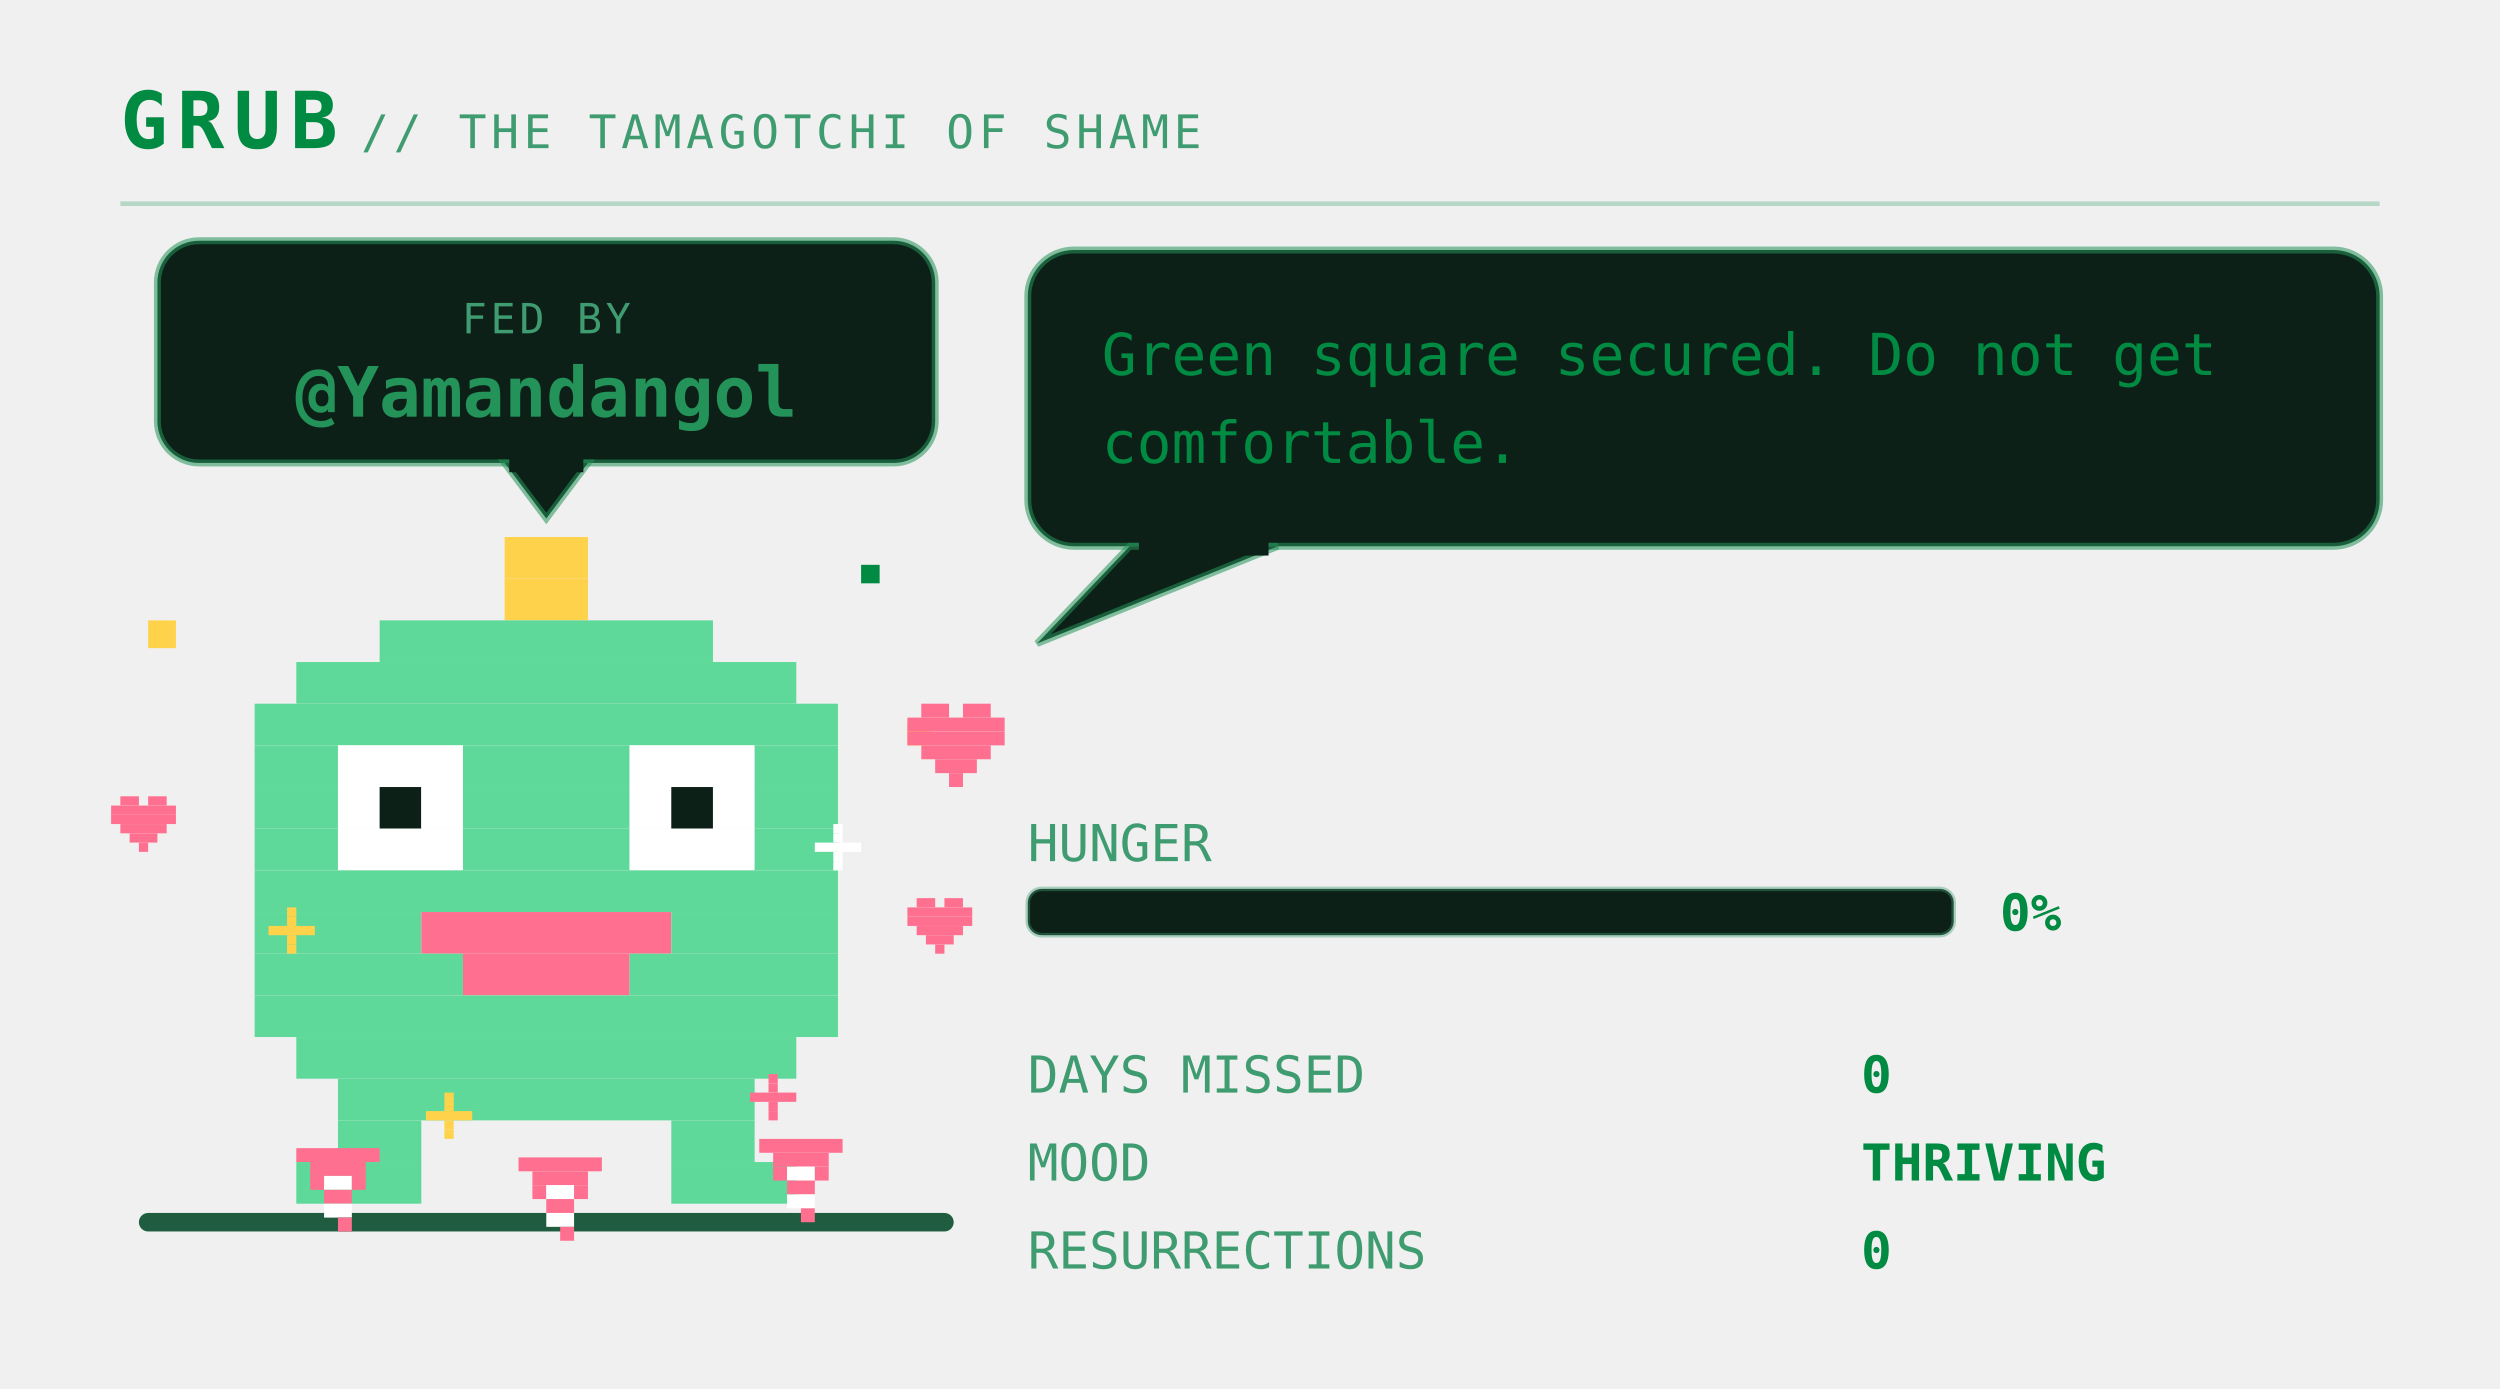
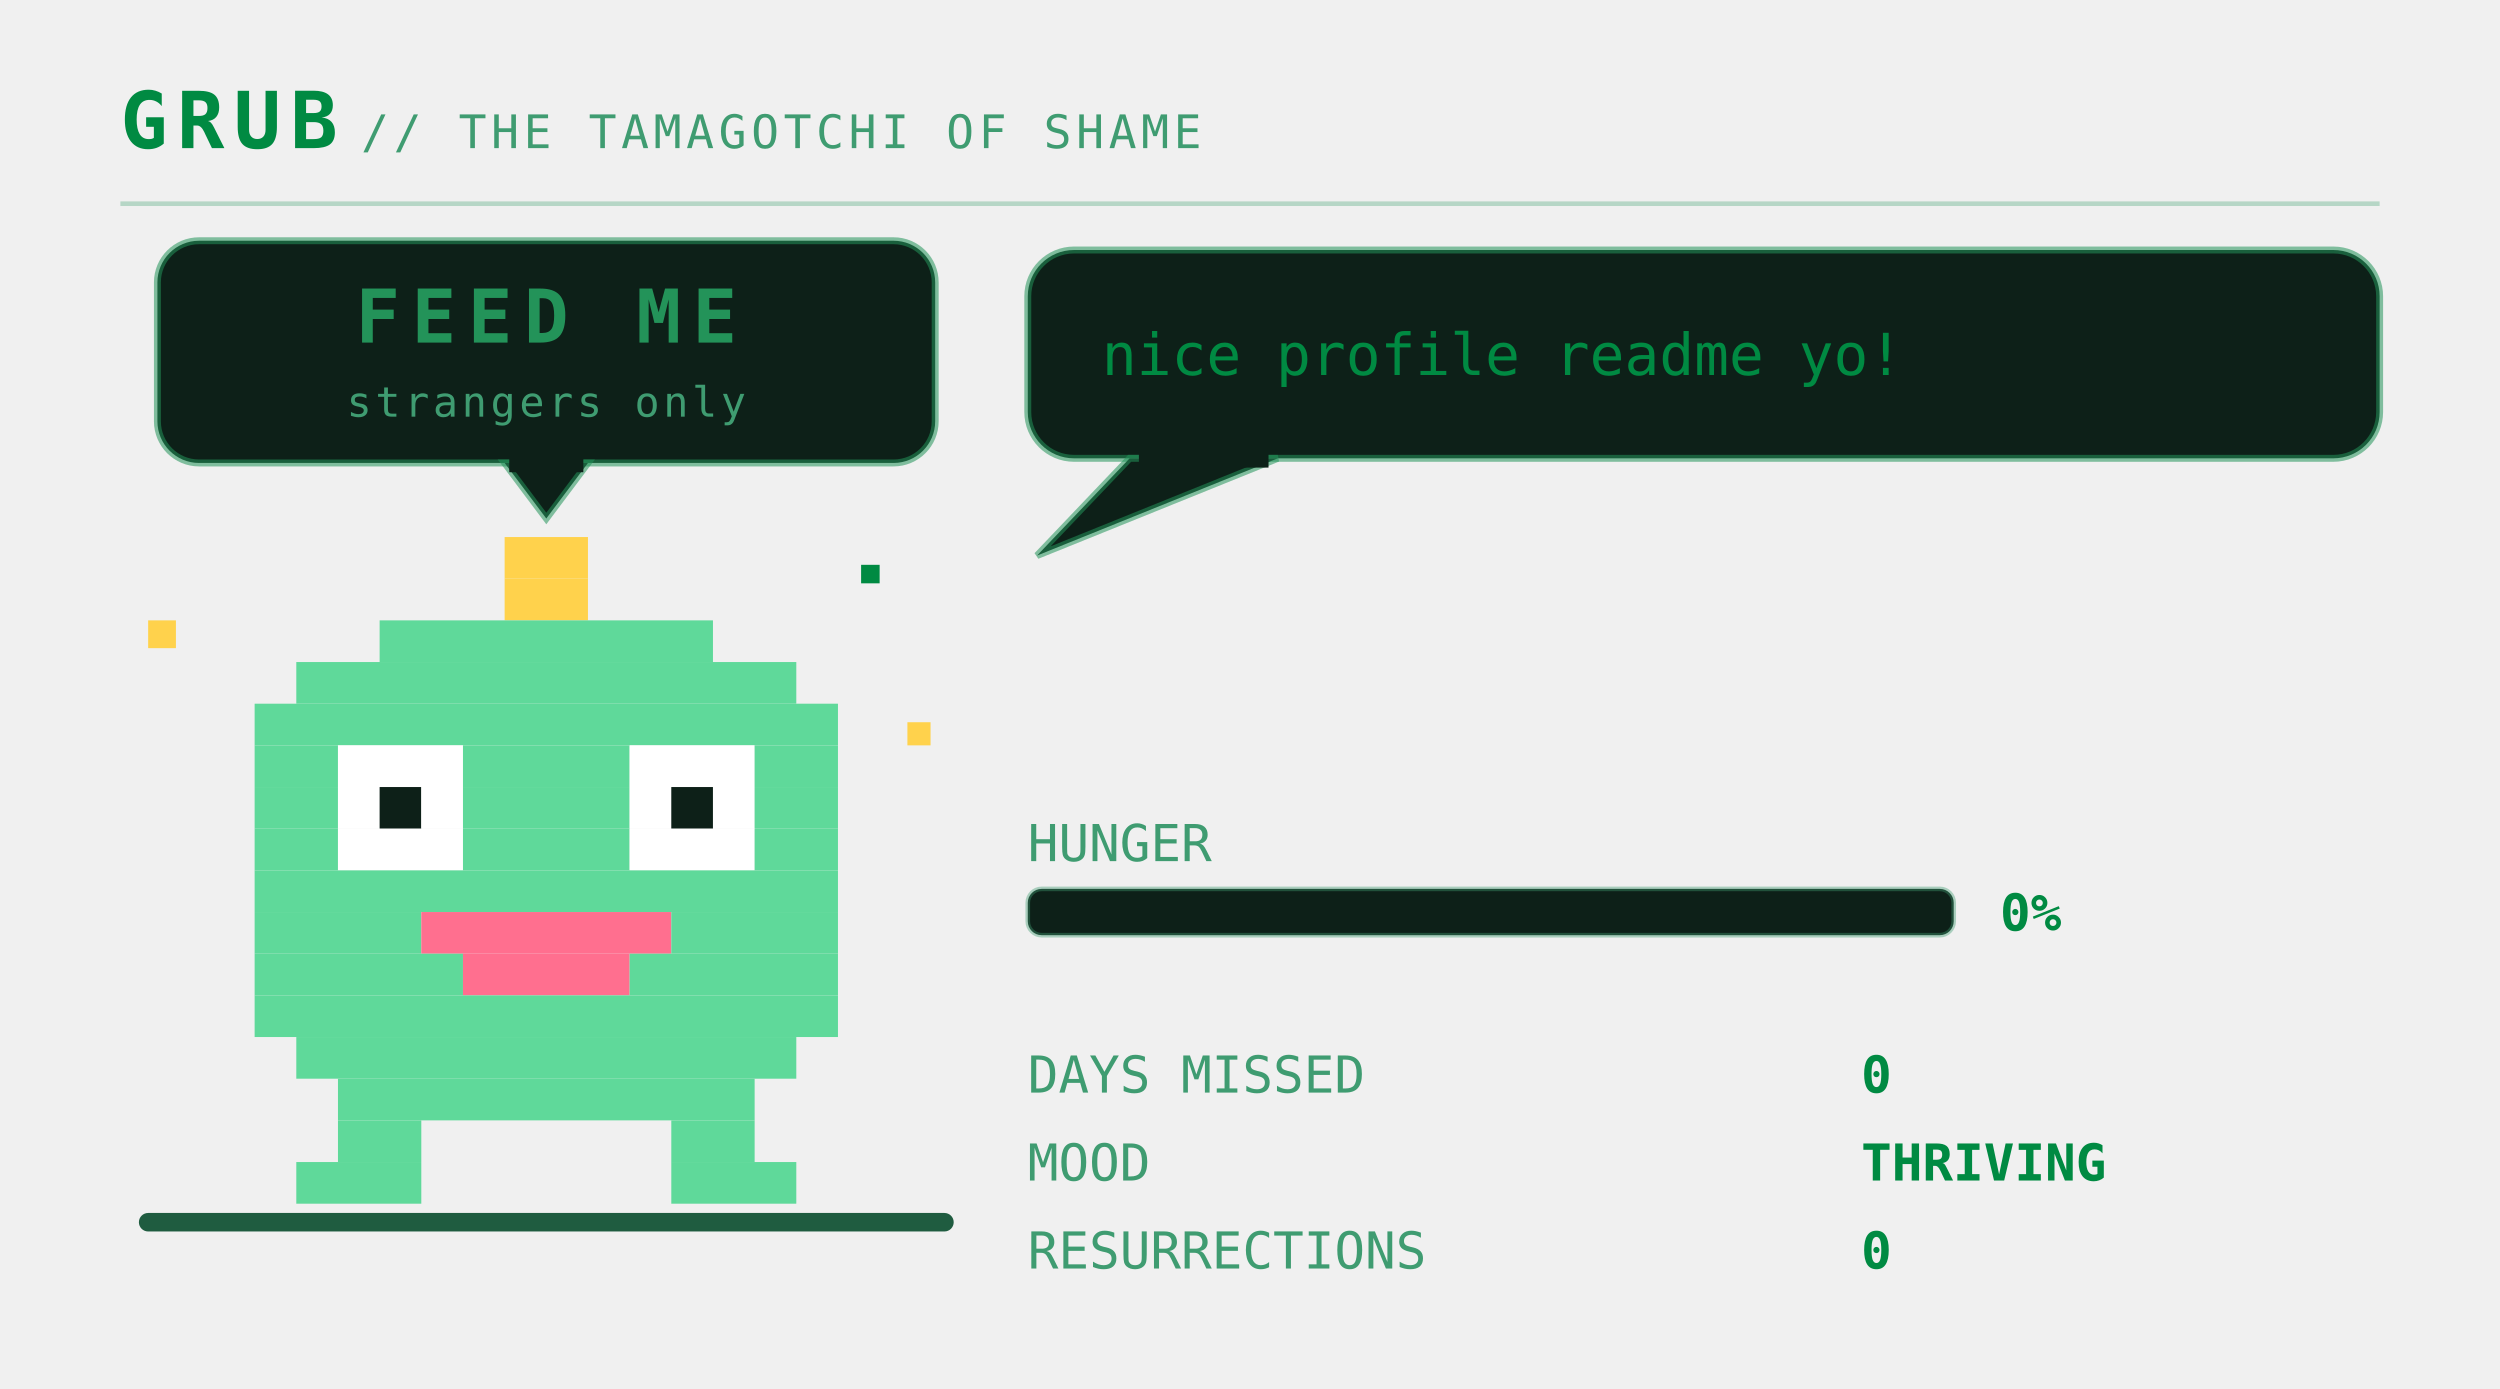
<svg xmlns="http://www.w3.org/2000/svg" viewBox="0 0 540 300" width="540" height="300" role="img" aria-labelledby="pett petd">
  <defs>
    <linearGradient id="petbg" x1="0" y1="0" x2="1" y2="1">
      <stop offset="0" stop-color="#173d2b" />
      <stop offset="1" stop-color="#0d2018" />
    </linearGradient>
  </defs>
  <style>
    .mono{font-family:ui-monospace,SFMono-Regular,Menlo,Consolas,"DejaVu Sans Mono",monospace}
    .brand{font-size:17px;font-weight:700;letter-spacing:2px;fill:#008a42}
    .sub{font-size:10px;letter-spacing:1px;fill:#3f9c71}
    .say{font-size:12.5px;fill:#008a42}
    .stat{font-size:11px;fill:#3f9c71}
    .val{font-size:11px;fill:#008a42;font-weight:700}
    .call{font-size:16px;font-weight:700;letter-spacing:2.5px;fill:#239359}
    .callsub{font-size:9px;letter-spacing:0.8px;fill:#3f9c71}
    .who{font-weight:700;fill:#239359}
    .lid{opacity:0;animation:blink 5.4s steps(1) infinite}
    .bubble{animation:breathe 3.2s ease-in-out infinite}
    .meter{animation:meterpulse 2.6s ease-in-out infinite}
    
    .spark{animation:twinkle 1.9s ease-in-out infinite}
    
    
-     .munch{animation:munch 2.9s ease-in-out infinite;transform-box:fill-box;transform-origin:50% 100%}
-     .crumb{animation:drop 2.9s cubic-bezier(.35,0,.85,1) infinite}
-     .heart{animation:rise 2.9s ease-out infinite}
-     .pop{animation:pop 2.9s ease-out infinite;transform-box:fill-box;transform-origin:center}
-     @keyframes munch{0%,100%{transform:scale(1,1)}8%{transform:scale(1.08,.9)}17%{transform:scale(.94,1.07)}26%{transform:scale(1.05,.96)}36%{transform:scale(1,1)}}
-     @keyframes drop{0%{opacity:0;transform:translateY(-132px)}12%{opacity:1}55%,100%{opacity:1;transform:translateY(0)}}
-     @keyframes rise{0%{opacity:0;transform:translateY(10px) scale(.7)}20%{opacity:1}72%{opacity:.85}100%{opacity:0;transform:translateY(-30px) scale(1.1)}}
-     @keyframes pop{0%,34%{opacity:0;transform:scale(.2)}44%{opacity:.95;transform:scale(1)}72%,100%{opacity:0;transform:scale(1.6)}}
+     .plea{animation:bob 2.1s ease-in-out infinite}
+     .beat{animation:beat 2.1s ease-in-out infinite}
+     @keyframes bob{0%,100%{transform:translateY(0)}50%{transform:translateY(-5px)}}
+     @keyframes beat{0%,100%{opacity:1}50%{opacity:.25}}
    @keyframes blink{0%,93%{opacity:0}94%,97%{opacity:1}98%,100%{opacity:0}}
    @keyframes breathe{0%,100%{opacity:1}50%{opacity:.86}}
    @keyframes meterpulse{0%,100%{opacity:1}50%{opacity:.6}}
    @keyframes tear{0%,100%{opacity:0;transform:translateX(0)}12%{opacity:.55;transform:translateX(-4px)}18%{opacity:0}61%{opacity:.4;transform:translateX(5px)}67%{opacity:0}}
    @keyframes desat{0%,100%{filter:saturate(.35)}50%{filter:saturate(0) contrast(1.25)}}
    @keyframes twinkle{0%,100%{opacity:.25}50%{opacity:1}}
    @keyframes flash{0%{opacity:.8}100%{opacity:0}}
    @keyframes spin{to{transform:rotate(360deg)}}
</style>
  <text class="mono brand" x="26" y="32">GRUB</text>
  <text class="mono sub" x="78" y="32">// THE TAMAGOTCHI OF SHAME</text>
  <line x1="26" y1="44" x2="514" y2="44" stroke="#239359" stroke-opacity="0.28" />
  <rect x="30" y="262" width="176" height="4" rx="2" fill="#1f5c40" />
-   <g>
+   <g class="plea">
    <rect x="34" y="52" width="168" height="48" rx="9" fill="#0d2018" stroke="#239359" stroke-opacity="0.55" stroke-width="1.5" />
    <path d="M109 100 L127 100 L118 112 Z" fill="#0d2018" stroke="#239359" stroke-opacity="0.55" stroke-width="1.5" />
    <rect x="110" y="98" width="16" height="4" fill="#0d2018" />
-     <text class="mono callsub" x="118" y="72" text-anchor="middle">FED BY</text>
-     <text class="mono who" x="118" y="90" text-anchor="middle" font-size="15.0">@Yamandangol</text>
+     <text class="mono call" x="118" y="74" text-anchor="middle" font-size="16.0">FEED ME</text>
+     <text class="mono callsub beat" x="118" y="90" text-anchor="middle" font-size="9.0">strangers only</text>
  </g>
  <g transform="translate(46 116)">
    <g>
-       <g class="munch">
+       <g>
        <g>
          <animateTransform attributeName="transform" type="translate" values="0 0; 0 -7; 0 0" keyTimes="0;0.5;1" dur="1.5s" repeatCount="indefinite" calcMode="spline" keySplines="0.4 0 0.2 1; 0.4 0 0.2 1" additive="sum" />
          <rect x="63" y="0" width="18" height="9" fill="#ffd24c" />
          <rect x="63" y="9" width="18" height="9" fill="#ffd24c" />
          <rect x="36" y="18" width="72" height="9" fill="#5fd99a" />
          <rect x="18" y="27" width="108" height="9" fill="#5fd99a" />
          <rect x="9" y="36" width="126" height="9" fill="#5fd99a" />
          <rect x="9" y="45" width="18" height="9" fill="#5fd99a" />
          <rect x="27" y="45" width="27" height="9" fill="#ffffff" />
          <rect x="54" y="45" width="36" height="9" fill="#5fd99a" />
          <rect x="90" y="45" width="27" height="9" fill="#ffffff" />
          <rect x="117" y="45" width="18" height="9" fill="#5fd99a" />
          <rect x="9" y="54" width="18" height="9" fill="#5fd99a" />
          <rect x="27" y="54" width="9" height="9" fill="#ffffff" />
          <rect x="36" y="54" width="9" height="9" fill="#0d2018" />
          <rect x="45" y="54" width="9" height="9" fill="#ffffff" />
          <rect x="54" y="54" width="36" height="9" fill="#5fd99a" />
          <rect x="90" y="54" width="9" height="9" fill="#ffffff" />
          <rect x="99" y="54" width="9" height="9" fill="#0d2018" />
          <rect x="108" y="54" width="9" height="9" fill="#ffffff" />
          <rect x="117" y="54" width="18" height="9" fill="#5fd99a" />
          <rect x="9" y="63" width="18" height="9" fill="#5fd99a" />
          <rect x="27" y="63" width="27" height="9" fill="#ffffff" />
          <rect x="54" y="63" width="36" height="9" fill="#5fd99a" />
          <rect x="90" y="63" width="27" height="9" fill="#ffffff" />
          <rect x="117" y="63" width="18" height="9" fill="#5fd99a" />
          <rect x="9" y="72" width="126" height="9" fill="#5fd99a" />
          <rect x="9" y="81" width="36" height="9" fill="#5fd99a" />
          <rect x="45" y="81" width="54" height="9" fill="#ff6f8f" />
          <rect x="99" y="81" width="36" height="9" fill="#5fd99a" />
          <rect x="9" y="90" width="45" height="9" fill="#5fd99a" />
          <rect x="54" y="90" width="36" height="9" fill="#ff6f8f" />
          <rect x="90" y="90" width="45" height="9" fill="#5fd99a" />
          <rect x="9" y="99" width="126" height="9" fill="#5fd99a" />
          <rect x="18" y="108" width="108" height="9" fill="#5fd99a" />
          <rect x="27" y="117" width="90" height="9" fill="#5fd99a" />
          <rect x="27" y="126" width="18" height="9" fill="#5fd99a" />
          <rect x="99" y="126" width="18" height="9" fill="#5fd99a" />
          <rect x="18" y="135" width="27" height="9" fill="#5fd99a" />
          <rect x="99" y="135" width="27" height="9" fill="#5fd99a" />
          <rect class="lid" x="27" y="45" width="27" height="27" fill="#5fd99a" />
          <rect class="lid" x="90" y="45" width="27" height="27" fill="#5fd99a" />
          <g class="spark">
            <rect x="-14" y="18" width="6" height="6" fill="#ffd24c" />
            <rect x="150" y="40" width="5" height="5" fill="#ffd24c" />
            <rect x="140" y="6" width="4" height="4" fill="#008a42" />
          </g>
        </g>
      </g>
    </g>
  </g>
-   <g transform="translate(64 248)">
-     <g class="crumb">
-       <rect x="0" y="0" width="18" height="3" fill="#ff6f8f" />
-       <rect x="3" y="3" width="12" height="3" fill="#ff6f8f" />
-       <rect x="3" y="6" width="3" height="3" fill="#ff6f8f" />
-       <rect x="6" y="6" width="6" height="3" fill="#ffffff" />
-       <rect x="12" y="6" width="3" height="3" fill="#ff6f8f" />
-       <rect x="6" y="9" width="6" height="3" fill="#ff6f8f" />
-       <rect x="6" y="12" width="6" height="3" fill="#ffffff" />
-       <rect x="9" y="15" width="3" height="3" fill="#ff6f8f" />
-     </g>
-   </g>
-   <g transform="translate(112 250)">
-     <g class="crumb" style="animation-delay:0.55s">
-       <rect x="0" y="0" width="18" height="3" fill="#ff6f8f" />
-       <rect x="3" y="3" width="12" height="3" fill="#ff6f8f" />
-       <rect x="3" y="6" width="3" height="3" fill="#ff6f8f" />
-       <rect x="6" y="6" width="6" height="3" fill="#ffffff" />
-       <rect x="12" y="6" width="3" height="3" fill="#ff6f8f" />
-       <rect x="6" y="9" width="6" height="3" fill="#ff6f8f" />
-       <rect x="6" y="12" width="6" height="3" fill="#ffffff" />
-       <rect x="9" y="15" width="3" height="3" fill="#ff6f8f" />
-     </g>
-   </g>
-   <g transform="translate(164 246)">
-     <g class="crumb" style="animation-delay:1.15s">
-       <rect x="0" y="0" width="18" height="3" fill="#ff6f8f" />
-       <rect x="3" y="3" width="12" height="3" fill="#ff6f8f" />
-       <rect x="3" y="6" width="3" height="3" fill="#ff6f8f" />
-       <rect x="6" y="6" width="6" height="3" fill="#ffffff" />
-       <rect x="12" y="6" width="3" height="3" fill="#ff6f8f" />
-       <rect x="6" y="9" width="6" height="3" fill="#ff6f8f" />
-       <rect x="6" y="12" width="6" height="3" fill="#ffffff" />
-       <rect x="9" y="15" width="3" height="3" fill="#ff6f8f" />
-     </g>
-   </g>
-   <g transform="translate(58 196)">
-     <g class="pop" style="animation-delay:0.1s">
-       <rect x="4" y="0" width="2" height="2" fill="#ffd24c" />
-       <rect x="4" y="2" width="2" height="2" fill="#ffd24c" />
-       <rect x="0" y="4" width="10" height="2" fill="#ffd24c" />
-       <rect x="4" y="6" width="2" height="2" fill="#ffd24c" />
-       <rect x="4" y="8" width="2" height="2" fill="#ffd24c" />
-     </g>
-   </g>
-   <g transform="translate(176 178)">
-     <g class="pop" style="animation-delay:0.5s">
-       <rect x="4" y="0" width="2" height="2" fill="#ffffff" />
-       <rect x="4" y="2" width="2" height="2" fill="#ffffff" />
-       <rect x="0" y="4" width="10" height="2" fill="#ffffff" />
-       <rect x="4" y="6" width="2" height="2" fill="#ffffff" />
-       <rect x="4" y="8" width="2" height="2" fill="#ffffff" />
-     </g>
-   </g>
-   <g transform="translate(92 236)">
-     <g class="pop" style="animation-delay:0.8s">
-       <rect x="4" y="0" width="2" height="2" fill="#ffd24c" />
-       <rect x="4" y="2" width="2" height="2" fill="#ffd24c" />
-       <rect x="0" y="4" width="10" height="2" fill="#ffd24c" />
-       <rect x="4" y="6" width="2" height="2" fill="#ffd24c" />
-       <rect x="4" y="8" width="2" height="2" fill="#ffd24c" />
-     </g>
-   </g>
-   <g transform="translate(162 232)">
-     <g class="pop" style="animation-delay:1.3s">
-       <rect x="4" y="0" width="2" height="2" fill="#ff6f8f" />
-       <rect x="4" y="2" width="2" height="2" fill="#ff6f8f" />
-       <rect x="0" y="4" width="10" height="2" fill="#ff6f8f" />
-       <rect x="4" y="6" width="2" height="2" fill="#ff6f8f" />
-       <rect x="4" y="8" width="2" height="2" fill="#ff6f8f" />
-     </g>
-   </g>
-   <circle class="pop" cx="118" cy="206" r="30" fill="none" stroke="#ffd24c" stroke-width="2" opacity="0" />
-   <g transform="translate(196 152)">
-     <g class="heart">
-       <rect x="3" y="0" width="6" height="3" fill="#ff6f8f" />
-       <rect x="12" y="0" width="6" height="3" fill="#ff6f8f" />
-       <rect x="0" y="3" width="21" height="3" fill="#ff6f8f" />
-       <rect x="0" y="6" width="21" height="3" fill="#ff6f8f" />
-       <rect x="3" y="9" width="15" height="3" fill="#ff6f8f" />
-       <rect x="6" y="12" width="9" height="3" fill="#ff6f8f" />
-       <rect x="9" y="15" width="3" height="3" fill="#ff6f8f" />
-     </g>
-   </g>
-   <g transform="translate(196 194)">
-     <g class="heart" style="animation-delay:0.9s">
-       <rect x="2" y="0" width="4" height="2" fill="#ff6f8f" />
-       <rect x="8" y="0" width="4" height="2" fill="#ff6f8f" />
-       <rect x="0" y="2" width="14" height="2" fill="#ff6f8f" />
-       <rect x="0" y="4" width="14" height="2" fill="#ff6f8f" />
-       <rect x="2" y="6" width="10" height="2" fill="#ff6f8f" />
-       <rect x="4" y="8" width="6" height="2" fill="#ff6f8f" />
-       <rect x="6" y="10" width="2" height="2" fill="#ff6f8f" />
-     </g>
-   </g>
-   <g transform="translate(24 172)">
-     <g class="heart" style="animation-delay:1.6s">
-       <rect x="2" y="0" width="4" height="2" fill="#ff6f8f" />
-       <rect x="8" y="0" width="4" height="2" fill="#ff6f8f" />
-       <rect x="0" y="2" width="14" height="2" fill="#ff6f8f" />
-       <rect x="0" y="4" width="14" height="2" fill="#ff6f8f" />
-       <rect x="2" y="6" width="10" height="2" fill="#ff6f8f" />
-       <rect x="4" y="8" width="6" height="2" fill="#ff6f8f" />
-       <rect x="6" y="10" width="2" height="2" fill="#ff6f8f" />
-     </g>
-   </g>
  <g class="bubble">
-     <rect x="222" y="54" width="292" height="64" rx="10" fill="#0d2018" stroke="#239359" stroke-opacity="0.55" stroke-width="1.5" />
-     <path d="M244 118 L224 139 L276 118 Z" fill="#0d2018" stroke="#239359" stroke-opacity="0.55" stroke-width="1.5" />
-     <rect x="246" y="116" width="28" height="4" fill="#0d2018" />
-     <text class="mono say" x="238" y="81">Green square secured. Do not get</text>
-     <text class="mono say" x="238" y="100">comfortable.</text>
+     <rect x="222" y="54" width="292" height="45" rx="10" fill="#0d2018" stroke="#239359" stroke-opacity="0.55" stroke-width="1.5" />
+     <path d="M244 99 L224 120 L276 99 Z" fill="#0d2018" stroke="#239359" stroke-opacity="0.55" stroke-width="1.5" />
+     <rect x="246" y="97" width="28" height="4" fill="#0d2018" />
+     <text class="mono say" x="238" y="81">nice profile readme yo!</text>
  </g>
  <text class="mono stat" x="222" y="186">HUNGER</text>
  <rect x="222" y="192" width="200" height="10" rx="3" fill="#0d2018" stroke="#3f9c71" stroke-opacity="0.4" />
  <text class="mono val" x="432" y="201">0%</text>
  <text class="mono stat" x="222" y="236">DAYS MISSED</text>
  <text class="mono val" x="402" y="236">0</text>
  <text class="mono stat" x="222" y="255">MOOD</text>
  <text class="mono val" x="402" y="255">THRIVING</text>
  <text class="mono stat" x="222" y="274">RESURRECTIONS</text>
  <text class="mono val" x="402" y="274">0</text>
</svg>
